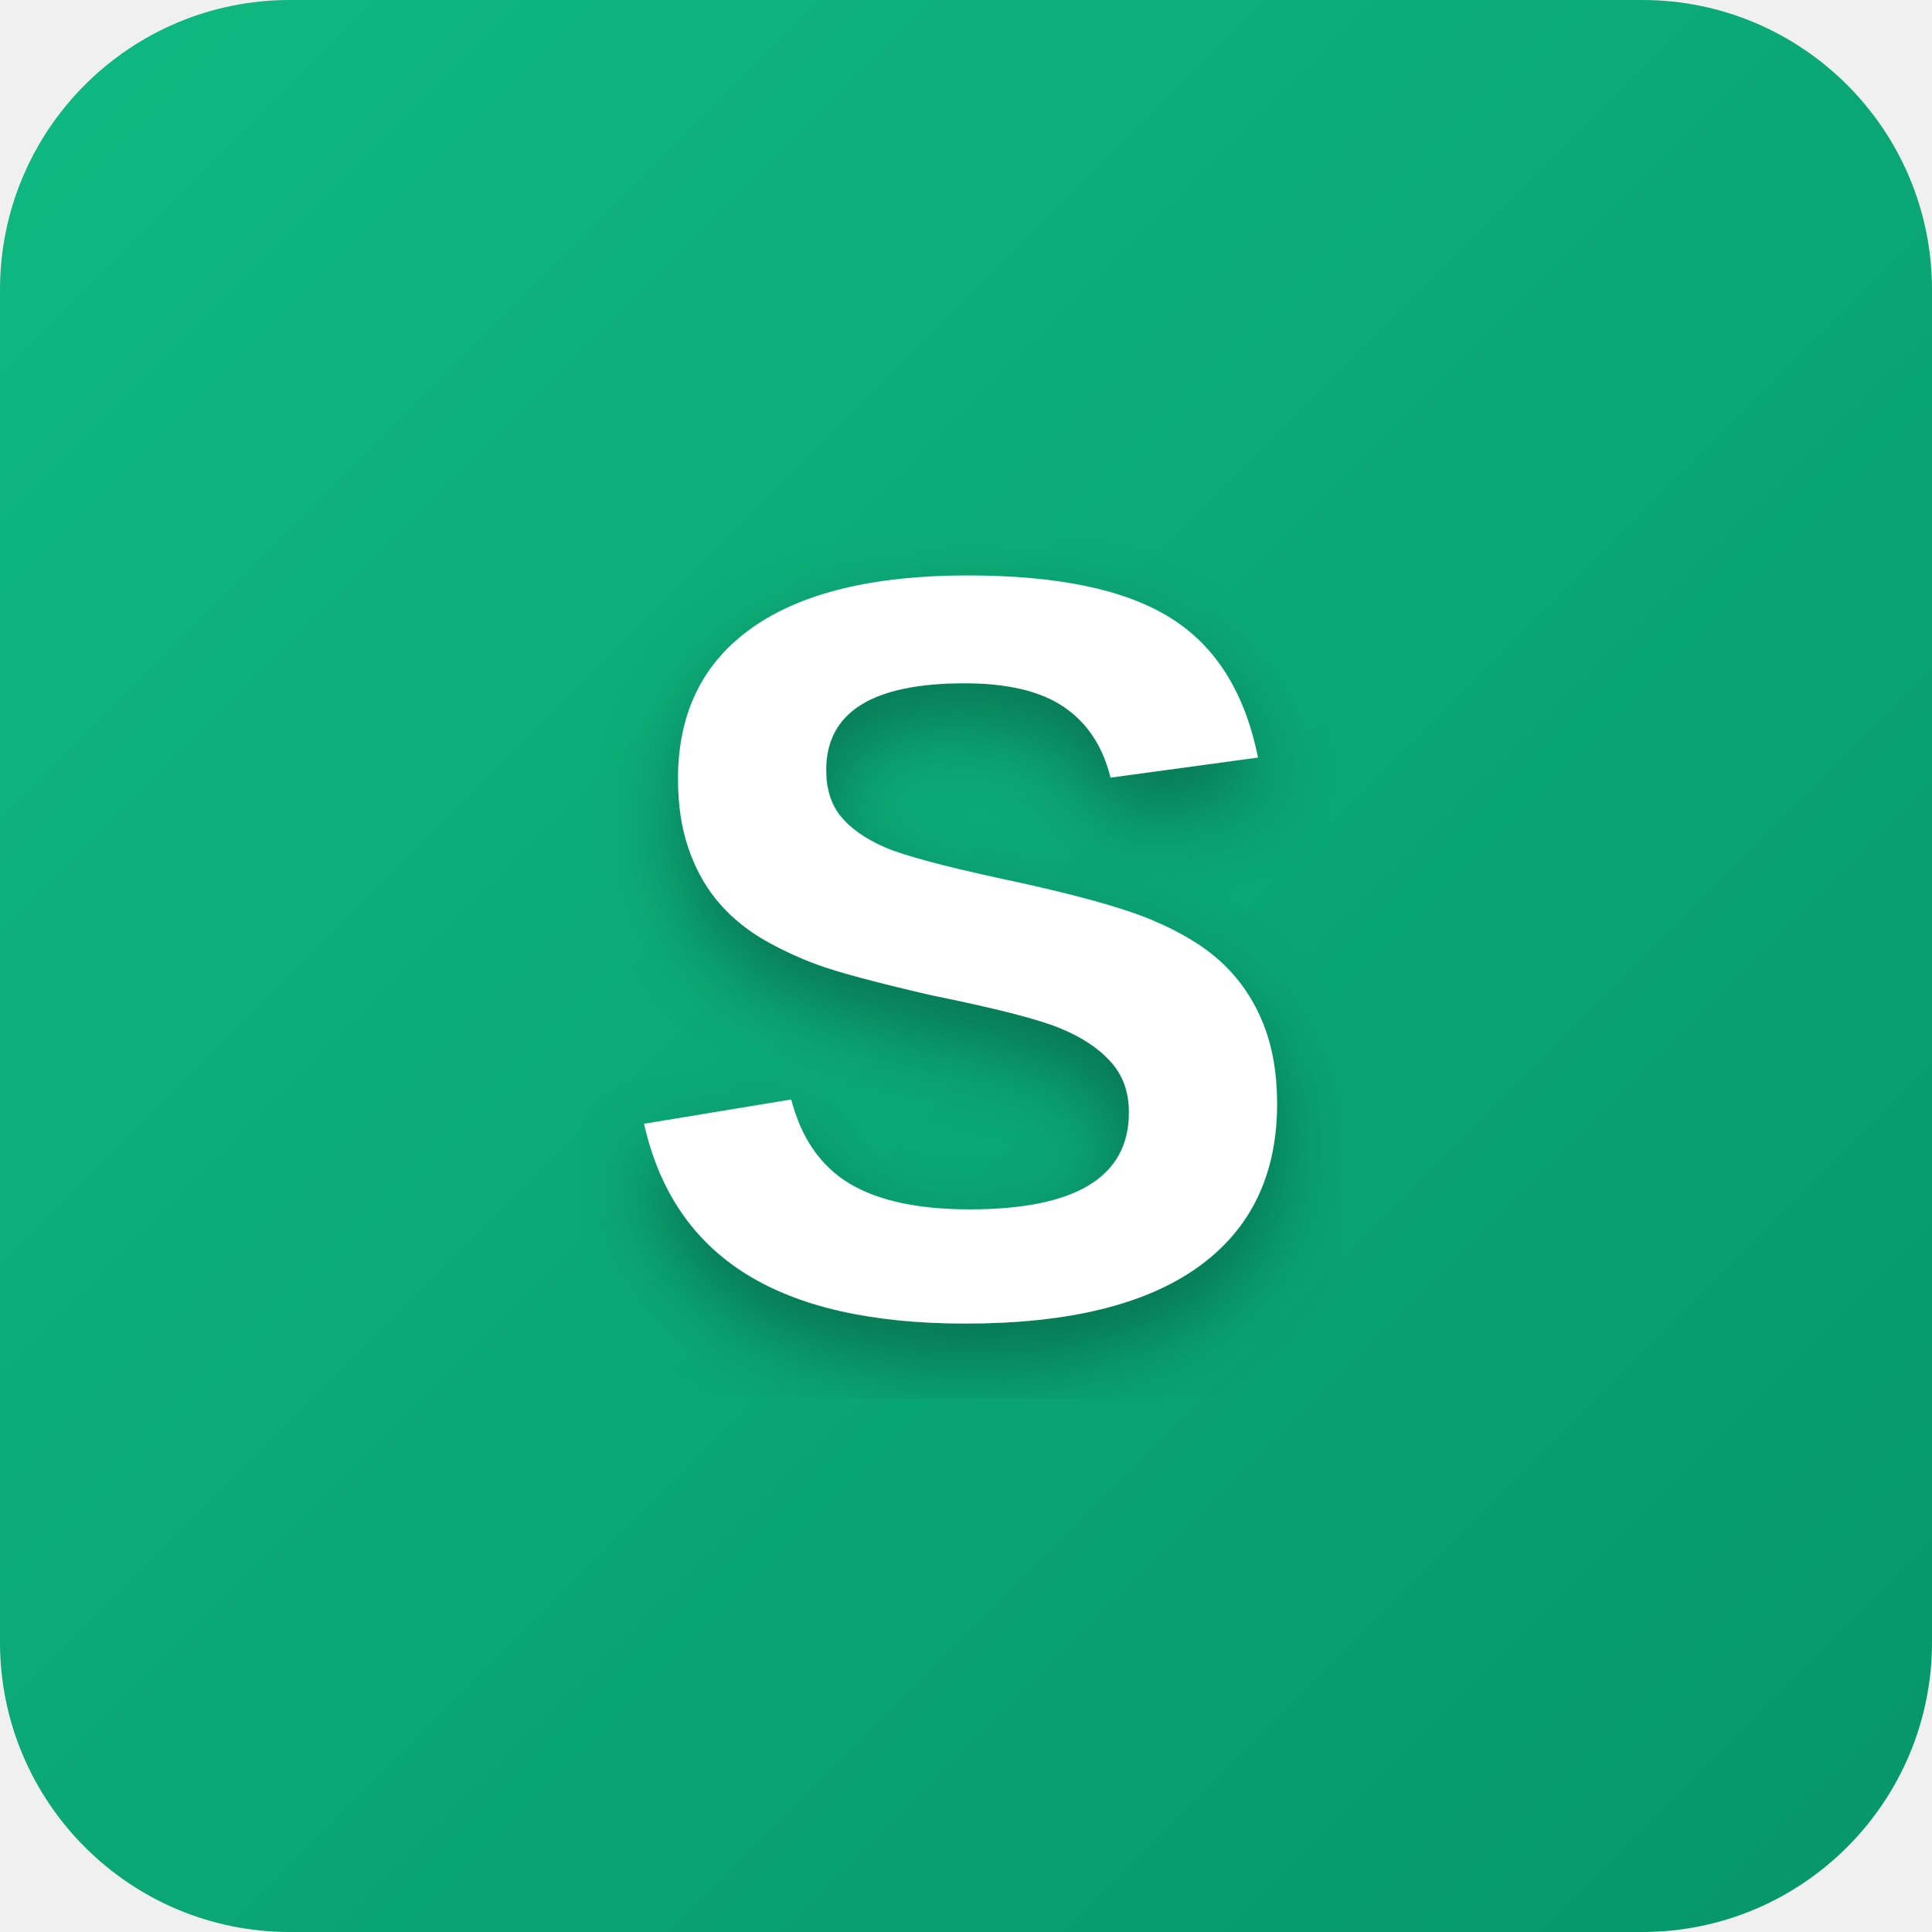
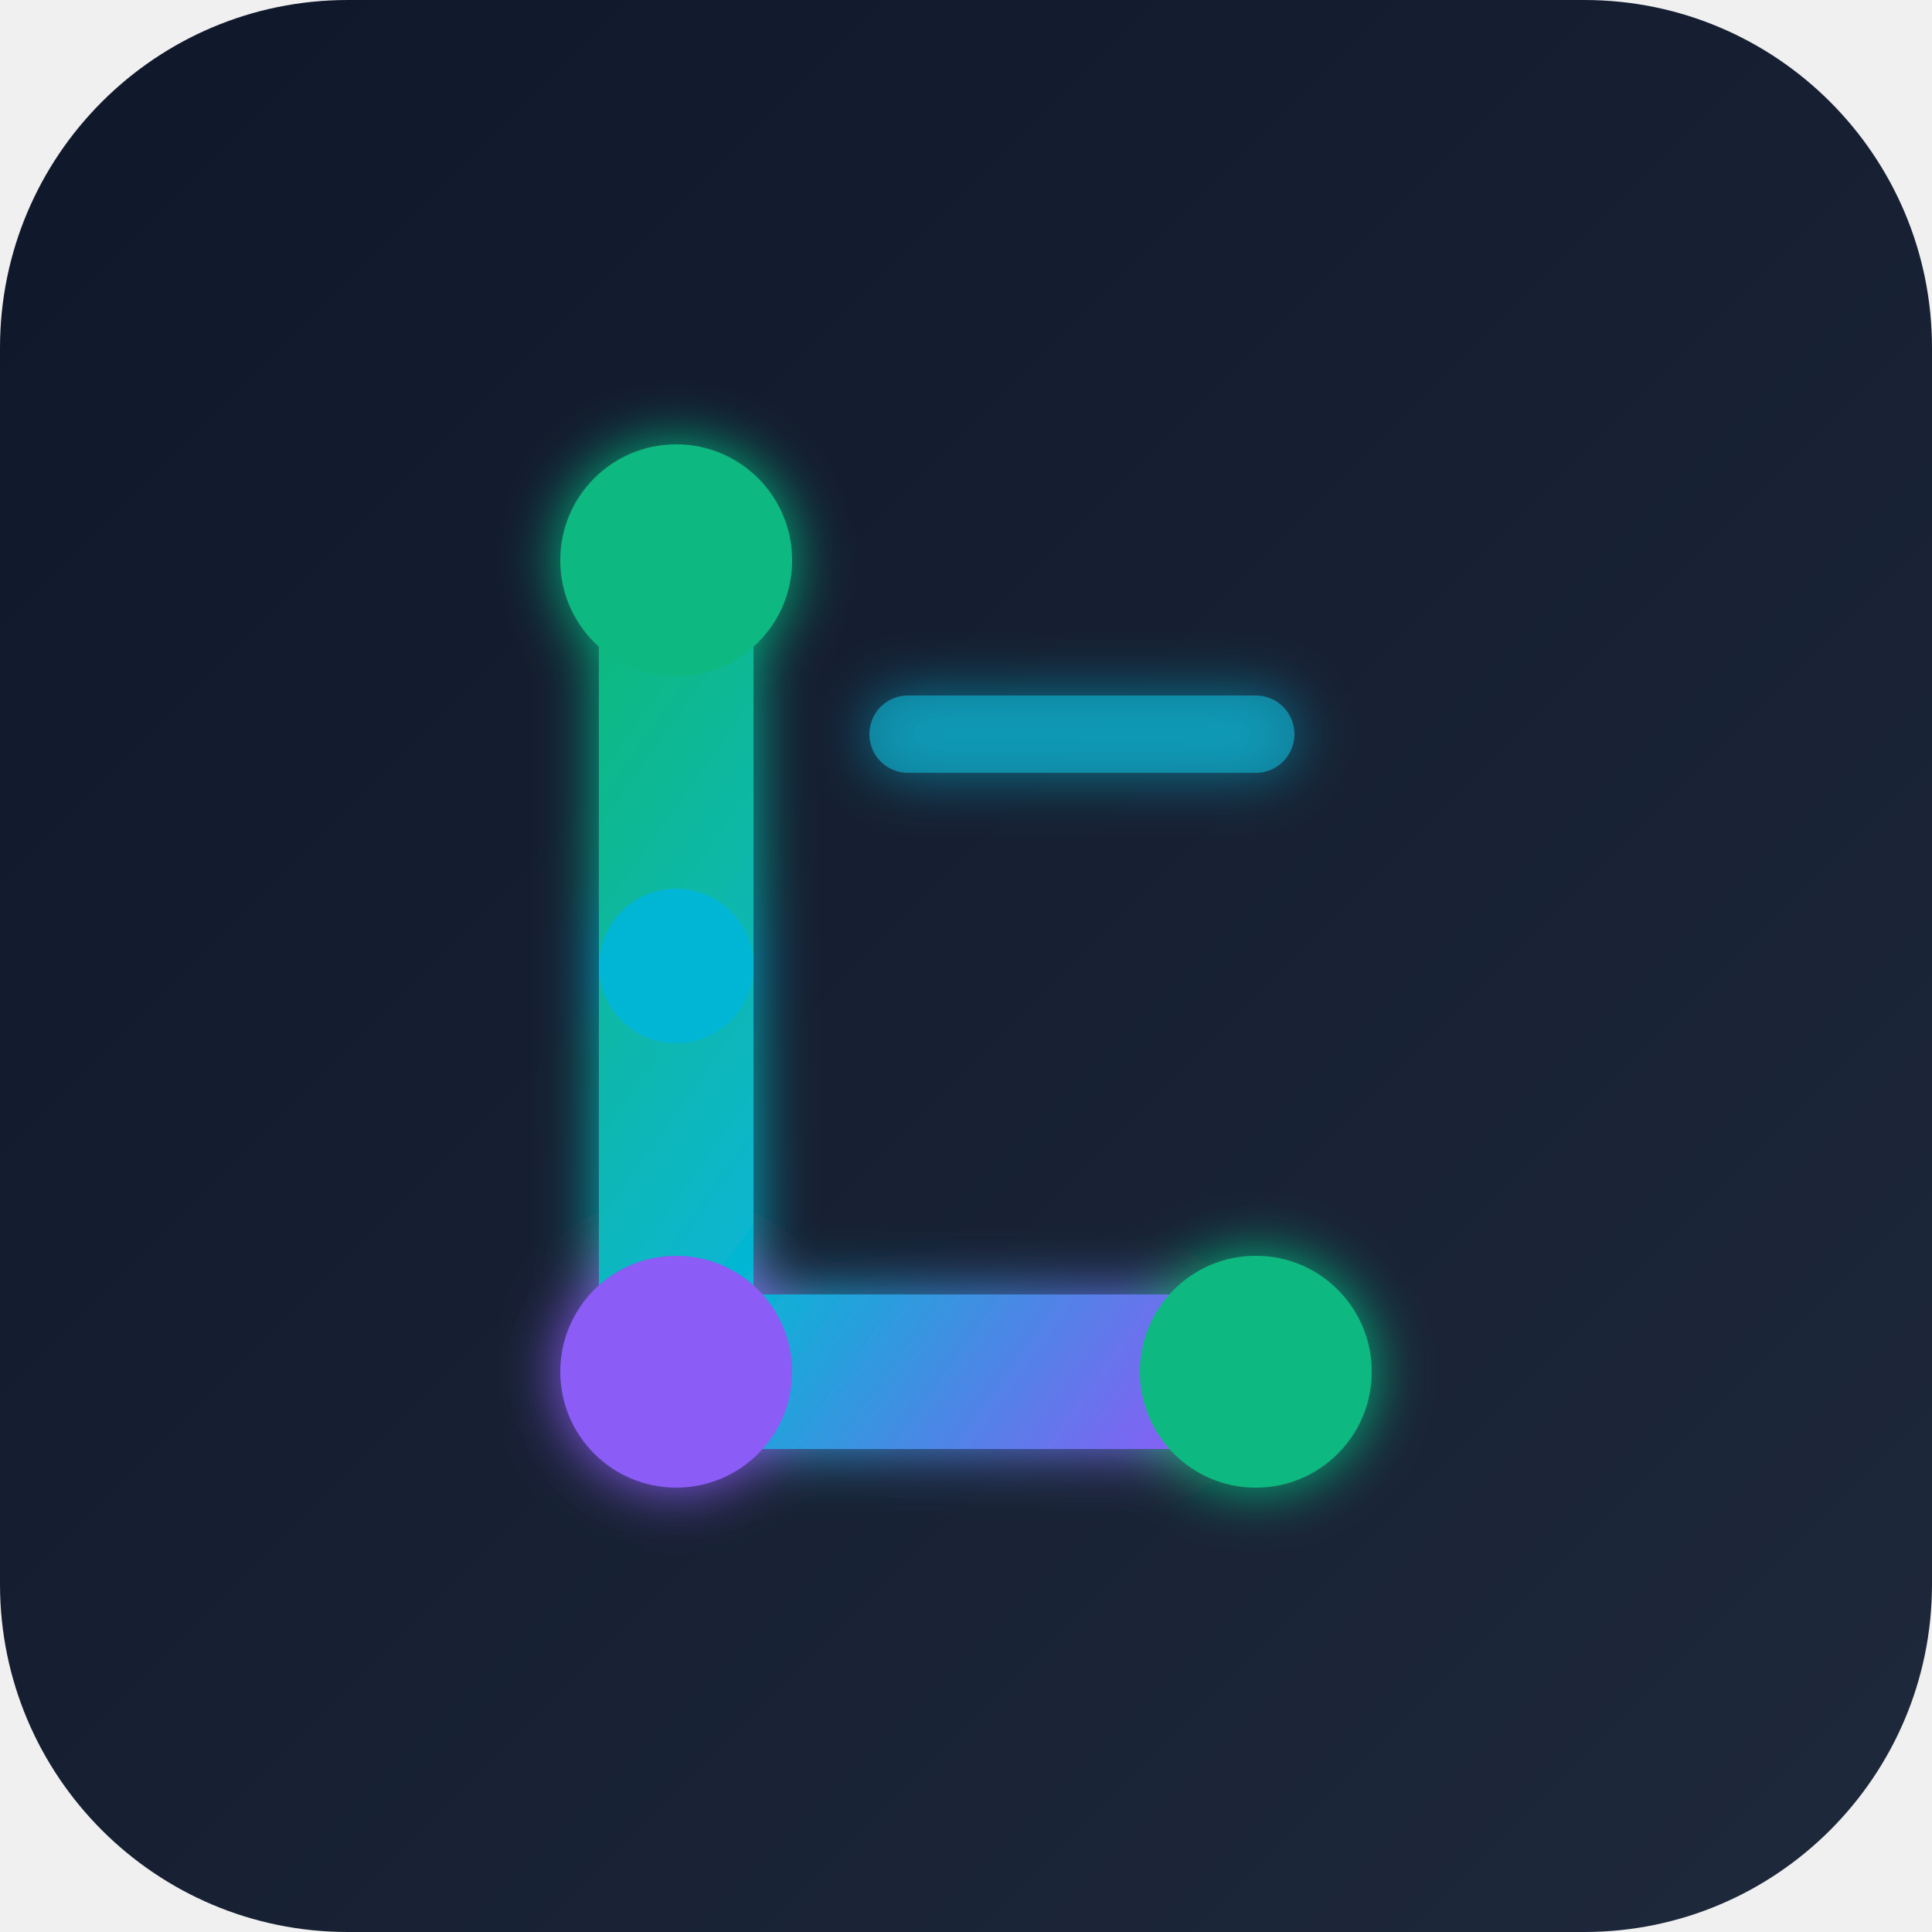
<svg xmlns="http://www.w3.org/2000/svg" width="128" height="128" viewBox="0 0 128 128">
  <defs>
-     <linearGradient id="grad128" x1="0%" y1="0%" x2="100%" y2="100%">
+     <linearGradient id="bgGrad128" x1="0%" y1="0%" x2="100%" y2="100%">
+       <stop offset="0%" style="stop-color:#0f172a;stop-opacity:1" />
+       <stop offset="100%" style="stop-color:#1e293b;stop-opacity:1" />
+     </linearGradient>
+     <linearGradient id="logoGrad128" x1="0%" y1="0%" x2="100%" y2="100%">
      <stop offset="0%" style="stop-color:#10b981;stop-opacity:1" />
-       <stop offset="100%" style="stop-color:#059669;stop-opacity:1" />
+       <stop offset="50%" style="stop-color:#06b6d4;stop-opacity:1" />
+       <stop offset="100%" style="stop-color:#8b5cf6;stop-opacity:1" />
    </linearGradient>
-     <filter id="shadow128">
-       <feDropShadow dx="0" dy="2.56" stdDeviation="2.56" flood-opacity="0.3" />
+     <filter id="glow128">
+       <feGaussianBlur stdDeviation="1.92" result="coloredBlur" />
+       <feMerge>
+         <feMergeNode in="coloredBlur" />
+         <feMergeNode in="SourceGraphic" />
+       </feMerge>
    </filter>
  </defs>
-   <rect width="128" height="128" rx="19.2" fill="url(#grad128)" />
-   <text x="50%" y="87" text-anchor="middle" fill="white" font-size="70" font-weight="bold" font-family="Arial, sans-serif" filter="url(#shadow128)">S</text>
+   <rect width="128" height="128" rx="23.04" fill="url(#bgGrad128)" />
+   <g transform="translate(25.6, 25.6)" filter="url(#glow128)">
+     <path d="M 19.2 11.52              L 19.2 65.28              L 57.6 65.28" stroke="url(#logoGrad128)" stroke-width="10.24" stroke-linecap="round" stroke-linejoin="round" fill="none" />
+     <circle cx="19.2" cy="11.52" r="7.68" fill="#10b981" />
+     <circle cx="19.2" cy="38.4" r="5.12" fill="#06b6d4" />
+     <circle cx="19.2" cy="65.28" r="7.68" fill="#8b5cf6" />
+     <circle cx="57.6" cy="65.28" r="7.68" fill="#10b981" />
+     <path d="M 34.56 23.04              L 57.6 23.04" stroke="#06b6d4" stroke-width="5.12" stroke-linecap="round" opacity="0.6" />
+   </g>
</svg>
